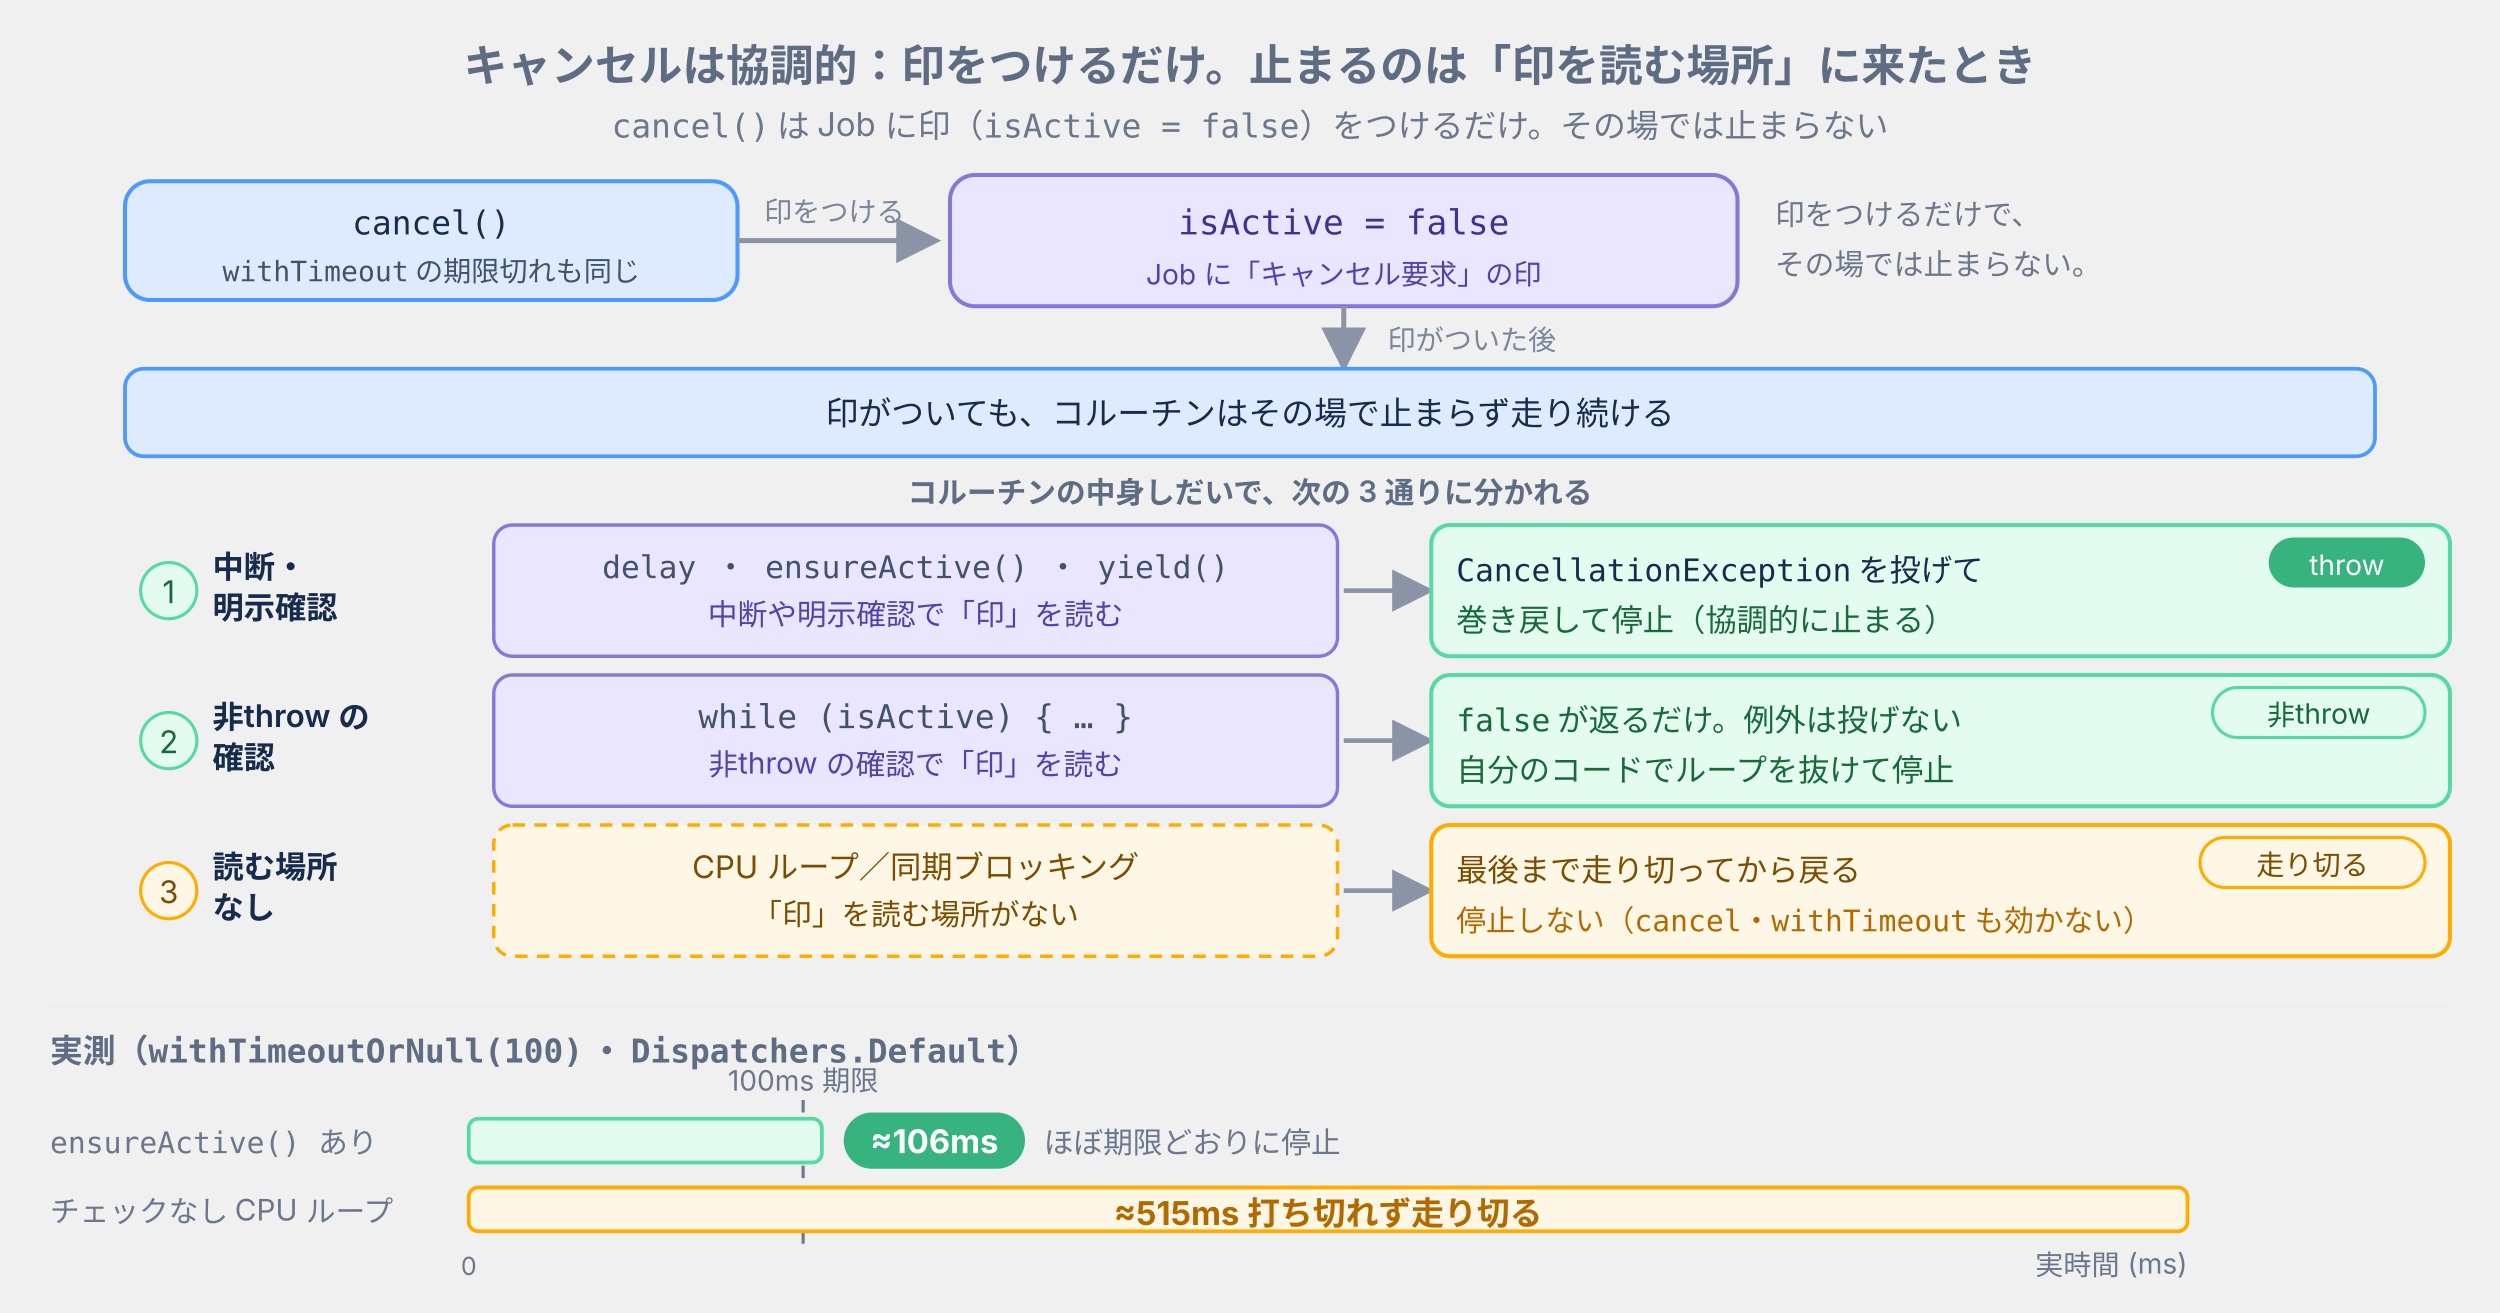
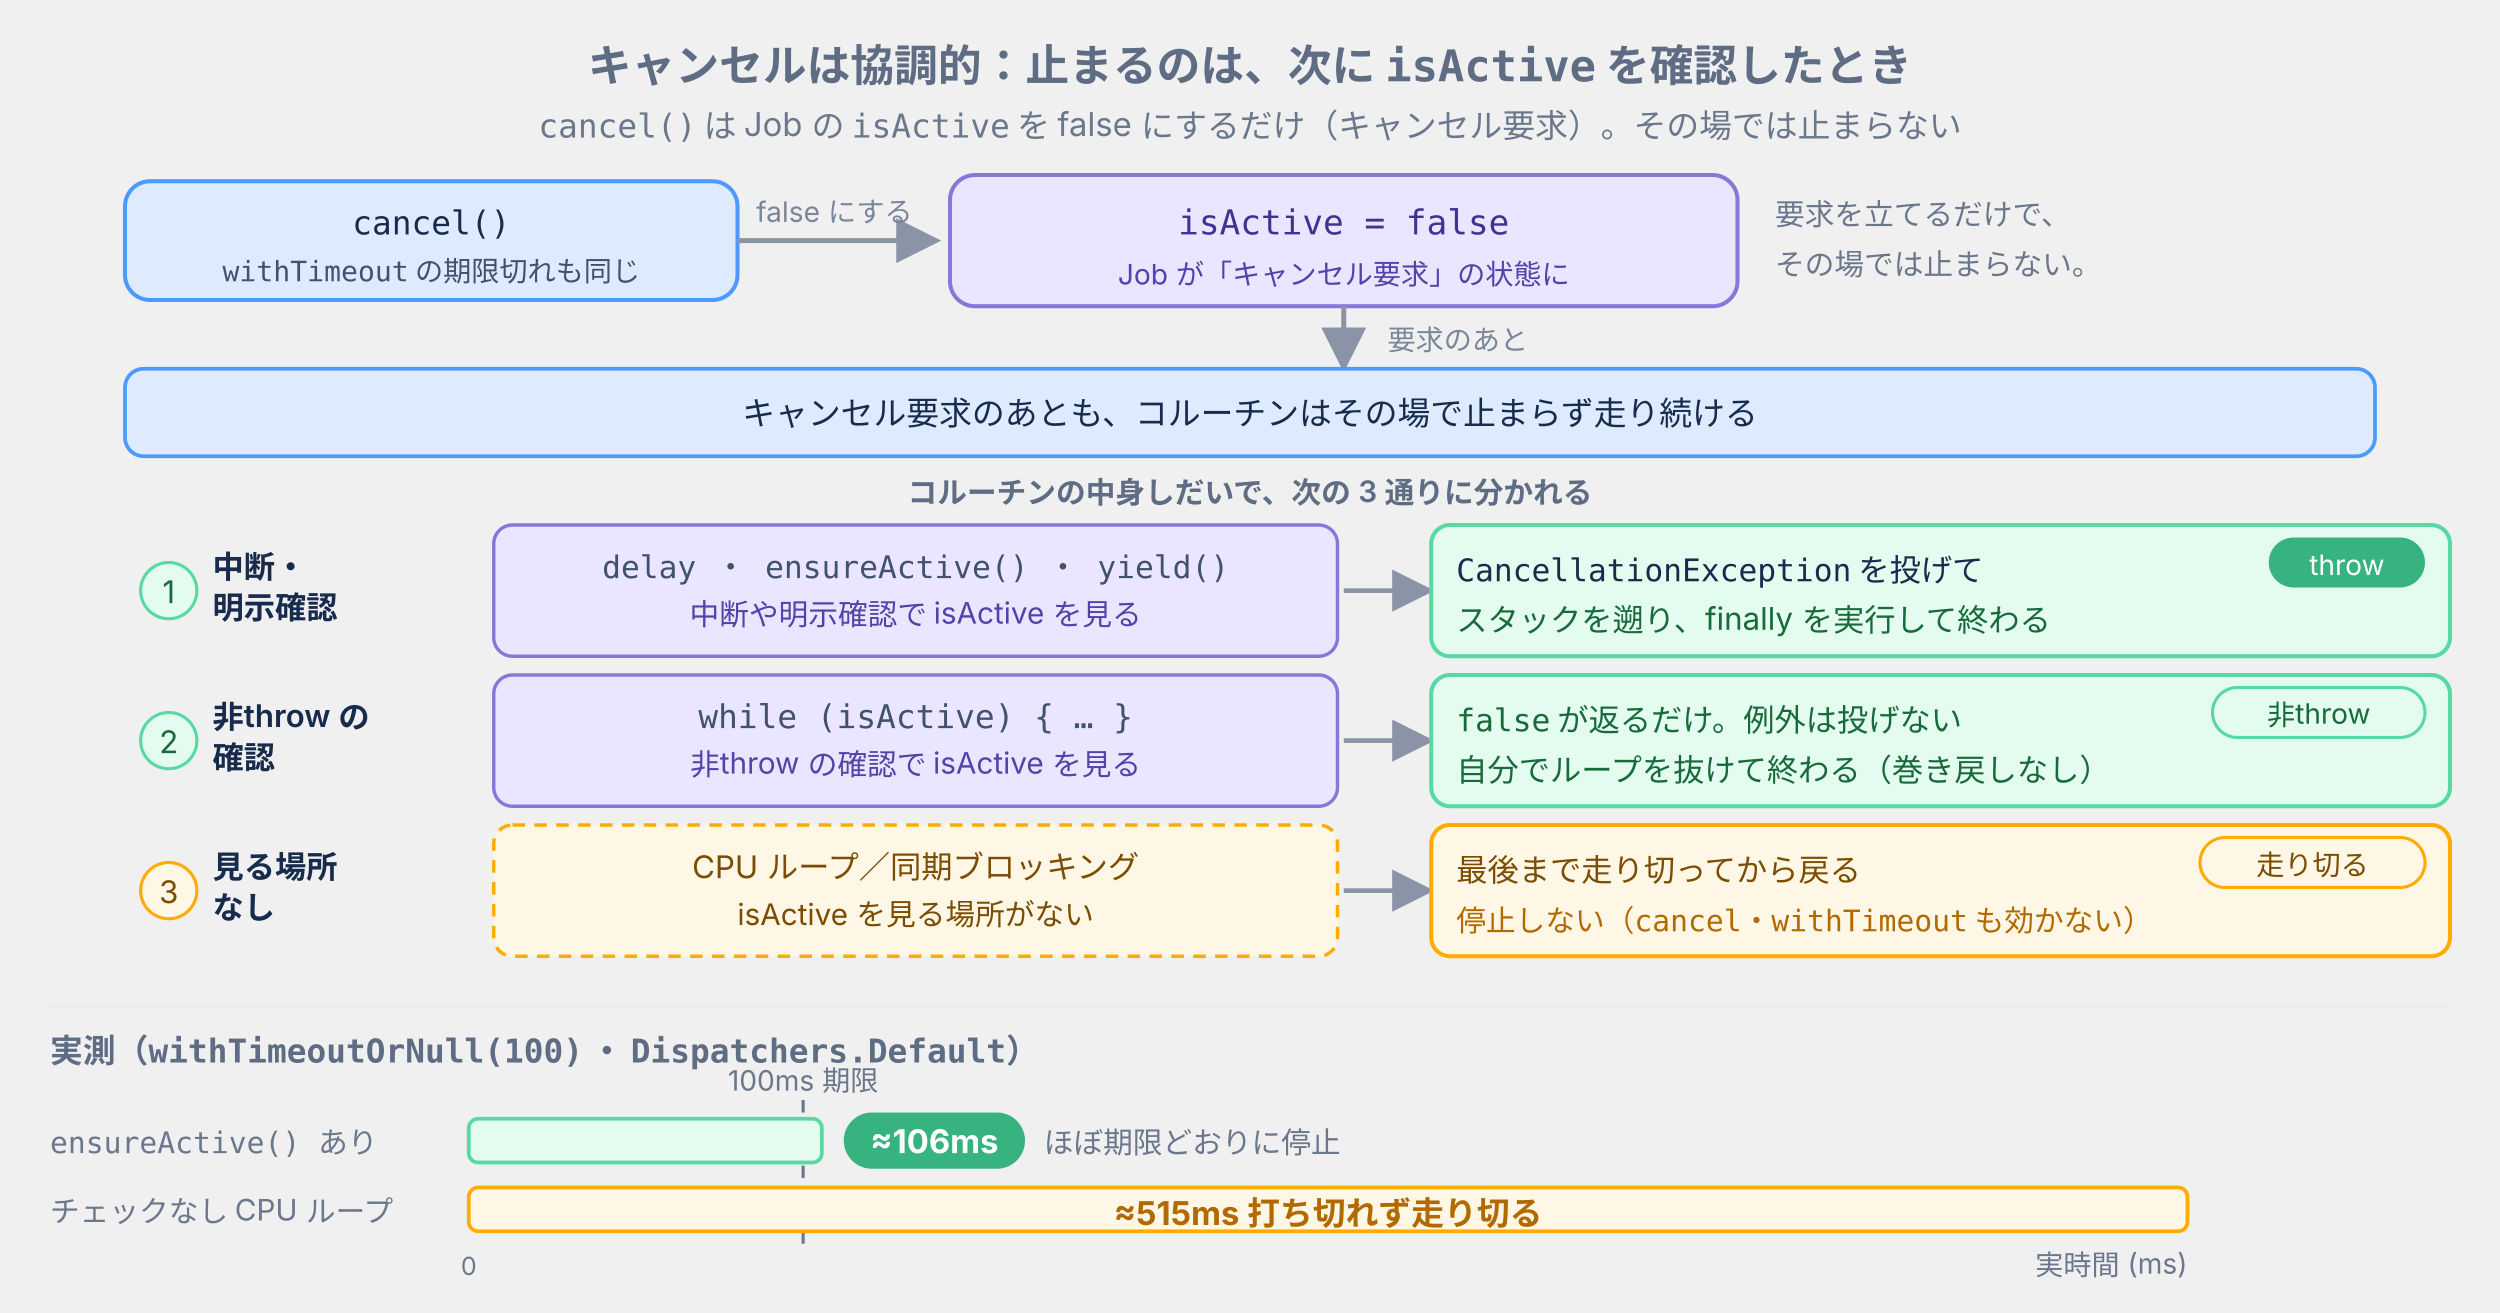
<svg xmlns="http://www.w3.org/2000/svg" width="800" height="420" viewBox="0 0 800 420" font-family="-apple-system, BlinkMacSystemFont, &quot;Hiragino Kaku Gothic ProN&quot;, &quot;Hiragino Sans&quot;, &quot;Noto Sans JP&quot;, Meiryo, sans-serif">
  <defs>
    <marker id="ah" markerWidth="9" markerHeight="9" refX="7" refY="4.5" orient="auto">
      <path d="M0,0 L9,4.5 L0,9 z" fill="#8A94A6" />
    </marker>
  </defs>
  <style>.mono{font-family:ui-monospace,SFMono-Regular,Menlo,Consolas,monospace}</style>
-   <text x="400" y="26" text-anchor="middle" fill="#5E6C84" font-size="14" font-weight="700">キャンセルは協調的：印をつけるだけ。止まるのは「印を読む場所」に来たとき</text>
+   <text x="400" y="26" text-anchor="middle" fill="#5E6C84" font-size="14" font-weight="700">キャンセルは協調的：止まるのは、次に <tspan class="mono">isActive</tspan> を確認したとき</text>
  <text x="400" y="44" text-anchor="middle" fill="#6B778C" font-size="10.5">
-     <tspan class="mono">cancel()</tspan> は Job に印（<tspan class="mono">isActive = false</tspan>）をつけるだけ。その場では止まらない</text>
+     <tspan class="mono">cancel()</tspan> は Job の <tspan class="mono">isActive</tspan> を false にするだけ（キャンセル要求）。その場では止まらない</text>
  <rect x="40" y="58" width="196" height="38" rx="8" fill="#DEEBFF" stroke="#4C9AFF" stroke-width="1.3" />
  <text x="138" y="75" text-anchor="middle" fill="#172B4D" font-size="10.5" class="mono">cancel()</text>
  <text x="138" y="90" text-anchor="middle" fill="#42526E" font-size="9">
    <tspan class="mono">withTimeout</tspan> の期限切れも同じ</text>
  <path d="M236,77 L298,77" fill="none" stroke="#8A94A6" stroke-width="1.6" marker-end="url(#ah)" />
-   <text x="267" y="71" text-anchor="middle" fill="#7A869A" font-size="9">印をつける</text>
+   <text x="267" y="71" text-anchor="middle" fill="#7A869A" font-size="9">false にする</text>
  <rect x="304" y="56" width="252" height="42" rx="8" fill="#EAE6FF" stroke="#8777D9" stroke-width="1.3" />
  <text x="430" y="75" text-anchor="middle" fill="#403294" font-size="11" class="mono">isActive = false</text>
-   <text x="430" y="91" text-anchor="middle" fill="#5243AA" font-size="9">Job に「キャンセル要求」の印</text>
-   <text x="568" y="72" fill="#6B778C" font-size="9.5">印をつけるだけで、</text>
+   <text x="430" y="91" text-anchor="middle" fill="#5243AA" font-size="9">Job が「キャンセル要求」の状態に</text>
+   <text x="568" y="72" fill="#6B778C" font-size="9.5">要求を立てるだけで、</text>
  <text x="568" y="88" fill="#6B778C" font-size="9.5">その場では止まらない。</text>
  <path d="M430,98 L430,116" fill="none" stroke="#8A94A6" stroke-width="1.6" marker-end="url(#ah)" />
-   <text x="444" y="112" fill="#7A869A" font-size="9">印がついた後</text>
+   <text x="444" y="112" fill="#7A869A" font-size="9">要求のあと</text>
  <rect x="40" y="118" width="720" height="28" rx="6" fill="#DEEBFF" stroke="#4C9AFF" stroke-width="1.2" />
-   <text x="400" y="136" text-anchor="middle" fill="#172B4D" font-size="10.5">印がついても、コルーチンはその場で止まらず走り続ける</text>
+   <text x="400" y="136" text-anchor="middle" fill="#172B4D" font-size="10.5">キャンセル要求のあとも、コルーチンはその場で止まらず走り続ける</text>
  <text x="400" y="161" text-anchor="middle" fill="#5E6C84" font-size="9.5" font-weight="600">コルーチンの中身しだいで、次の 3 通りに分かれる</text>
  <circle cx="54" cy="189" r="9" fill="#E3FCEF" stroke="#57D9A3" />
  <text x="54" y="193" text-anchor="middle" fill="#186A3B" font-size="10">1</text>
  <text x="68" y="185" fill="#172B4D" font-size="10" font-weight="600">中断・</text>
  <text x="68" y="198" fill="#172B4D" font-size="10" font-weight="600">明示確認</text>
  <rect x="158" y="168" width="270" height="42" rx="6" fill="#EAE6FF" stroke="#8777D9" stroke-width="1.1" />
  <text x="293" y="185" text-anchor="middle" fill="#42526E" font-size="10" class="mono">delay ・ ensureActive() ・ yield()</text>
-   <text x="293" y="200" text-anchor="middle" fill="#5243AA" font-size="9.5">中断や明示確認で「印」を読む</text>
+   <text x="293" y="200" text-anchor="middle" fill="#5243AA" font-size="9.5">中断や明示確認で isActive を見る</text>
  <path d="M430,189 L456,189" fill="none" stroke="#8A94A6" stroke-width="1.5" marker-end="url(#ah)" />
  <rect x="458" y="168" width="326" height="42" rx="6" fill="#E3FCEF" stroke="#57D9A3" stroke-width="1.3" />
  <rect x="726" y="172" width="50" height="16" rx="8" fill="#36B37E" />
  <text x="751" y="184" text-anchor="middle" fill="#FFFFFF" font-size="9">throw</text>
  <text x="466" y="186" fill="#172B4D" font-size="10">
    <tspan class="mono">CancellationException</tspan> を投げて</text>
-   <text x="466" y="202" fill="#186A3B" font-size="10">巻き戻して停止（協調的に止まる）</text>
+   <text x="466" y="202" fill="#186A3B" font-size="10">スタックを遡り、finally を実行して終わる</text>
  <circle cx="54" cy="237" r="9" fill="#E3FCEF" stroke="#57D9A3" />
  <text x="54" y="241" text-anchor="middle" fill="#186A3B" font-size="10">2</text>
  <text x="68" y="233" fill="#172B4D" font-size="10" font-weight="600">非throw の</text>
  <text x="68" y="246" fill="#172B4D" font-size="10" font-weight="600">確認</text>
  <rect x="158" y="216" width="270" height="42" rx="6" fill="#EAE6FF" stroke="#8777D9" stroke-width="1.1" />
  <text x="293" y="233" text-anchor="middle" fill="#42526E" font-size="10.5" class="mono">while (isActive) { … }</text>
-   <text x="293" y="248" text-anchor="middle" fill="#5243AA" font-size="9.5">非throw の確認で「印」を読む</text>
+   <text x="293" y="248" text-anchor="middle" fill="#5243AA" font-size="9.5">非throw の確認で isActive を見る</text>
  <path d="M430,237 L456,237" fill="none" stroke="#8A94A6" stroke-width="1.5" marker-end="url(#ah)" />
  <rect x="458" y="216" width="326" height="42" rx="6" fill="#E3FCEF" stroke="#57D9A3" stroke-width="1.3" />
  <rect x="708" y="220" width="68" height="16" rx="8" fill="#E3FCEF" stroke="#57D9A3" />
  <text x="742" y="232" text-anchor="middle" fill="#186A3B" font-size="9">非throw</text>
  <text x="466" y="234" fill="#186A3B" font-size="10">
    <tspan class="mono">false</tspan> が返るだけ。例外は投げない</text>
-   <text x="466" y="250" fill="#186A3B" font-size="10">自分のコードでループを抜けて停止</text>
+   <text x="466" y="250" fill="#186A3B" font-size="10">自分でループを抜けて終わる（巻き戻しなし）</text>
  <circle cx="54" cy="285" r="9" fill="#FFF7E6" stroke="#FFAB00" />
  <text x="54" y="289" text-anchor="middle" fill="#7A4D00" font-size="10">3</text>
-   <text x="68" y="281" fill="#172B4D" font-size="10" font-weight="600">読む場所</text>
+   <text x="68" y="281" fill="#172B4D" font-size="10" font-weight="600">見る場所</text>
  <text x="68" y="294" fill="#172B4D" font-size="10" font-weight="600">なし</text>
  <rect x="158" y="264" width="270" height="42" rx="6" fill="#FFF7E6" stroke="#FFAB00" stroke-width="1.1" stroke-dasharray="4 3" />
  <text x="293" y="281" text-anchor="middle" fill="#7A4D00" font-size="10">CPU ループ／同期ブロッキング</text>
-   <text x="293" y="296" text-anchor="middle" fill="#7A4D00" font-size="9.5">「印」を読む場所がない</text>
+   <text x="293" y="296" text-anchor="middle" fill="#7A4D00" font-size="9.5">isActive を見る場所がない</text>
  <path d="M430,285 L456,285" fill="none" stroke="#8A94A6" stroke-width="1.5" marker-end="url(#ah)" />
  <rect x="458" y="264" width="326" height="42" rx="6" fill="#FFF7E6" stroke="#FFAB00" stroke-width="1.3" />
  <rect x="704" y="268" width="72" height="16" rx="8" fill="#FFF7E6" stroke="#FFAB00" />
  <text x="740" y="280" text-anchor="middle" fill="#7A4D00" font-size="9">走り切る</text>
  <text x="466" y="282" fill="#7A4D00" font-size="10">最後まで走り切ってから戻る</text>
  <text x="466" y="298" fill="#B26A00" font-size="9.5">停止しない（<tspan class="mono">cancel</tspan>・<tspan class="mono">withTimeout</tspan> も効かない）</text>
  <line x1="16" y1="322" x2="784" y2="322" stroke="#EBECF0" stroke-width="1" />
  <text x="16" y="340" fill="#5E6C84" font-size="10.5" font-weight="600">実測（<tspan class="mono">withTimeoutOrNull(100)</tspan> ・ <tspan class="mono">Dispatchers.Default</tspan>）</text>
  <line x1="257" y1="352" x2="257" y2="398" stroke="#6B778C" stroke-width="1" stroke-dasharray="4 3" />
  <text x="257" y="349" text-anchor="middle" fill="#6B778C" font-size="9">100ms 期限</text>
  <rect x="150" y="358" width="113" height="14" rx="3" fill="#E3FCEF" stroke="#57D9A3" stroke-width="1.2" />
  <text x="16" y="369" fill="#6B778C" font-size="9.5" class="mono">ensureActive() あり</text>
  <rect x="270" y="356" width="58" height="18" rx="9" fill="#36B37E" />
  <text x="299" y="369" text-anchor="middle" fill="#FFFFFF" font-size="10.5" font-weight="700">≈106ms</text>
  <text x="334" y="369" fill="#6B778C" font-size="9.5">ほぼ期限どおりに停止</text>
  <rect x="150" y="380" width="550" height="14" rx="3" fill="#FFF7E6" stroke="#FFAB00" stroke-width="1.2" />
  <text x="16" y="391" fill="#6B778C" font-size="9.5">チェックなし CPU ループ</text>
  <text x="425" y="392" text-anchor="middle" fill="#B26A00" font-size="10.5" font-weight="700">≈515ms  打ち切れず走り切る</text>
  <text x="150" y="408" text-anchor="middle" fill="#6B778C" font-size="8">0</text>
  <text x="700" y="408" text-anchor="end" fill="#6B778C" font-size="9">実時間 (ms)</text>
</svg>
